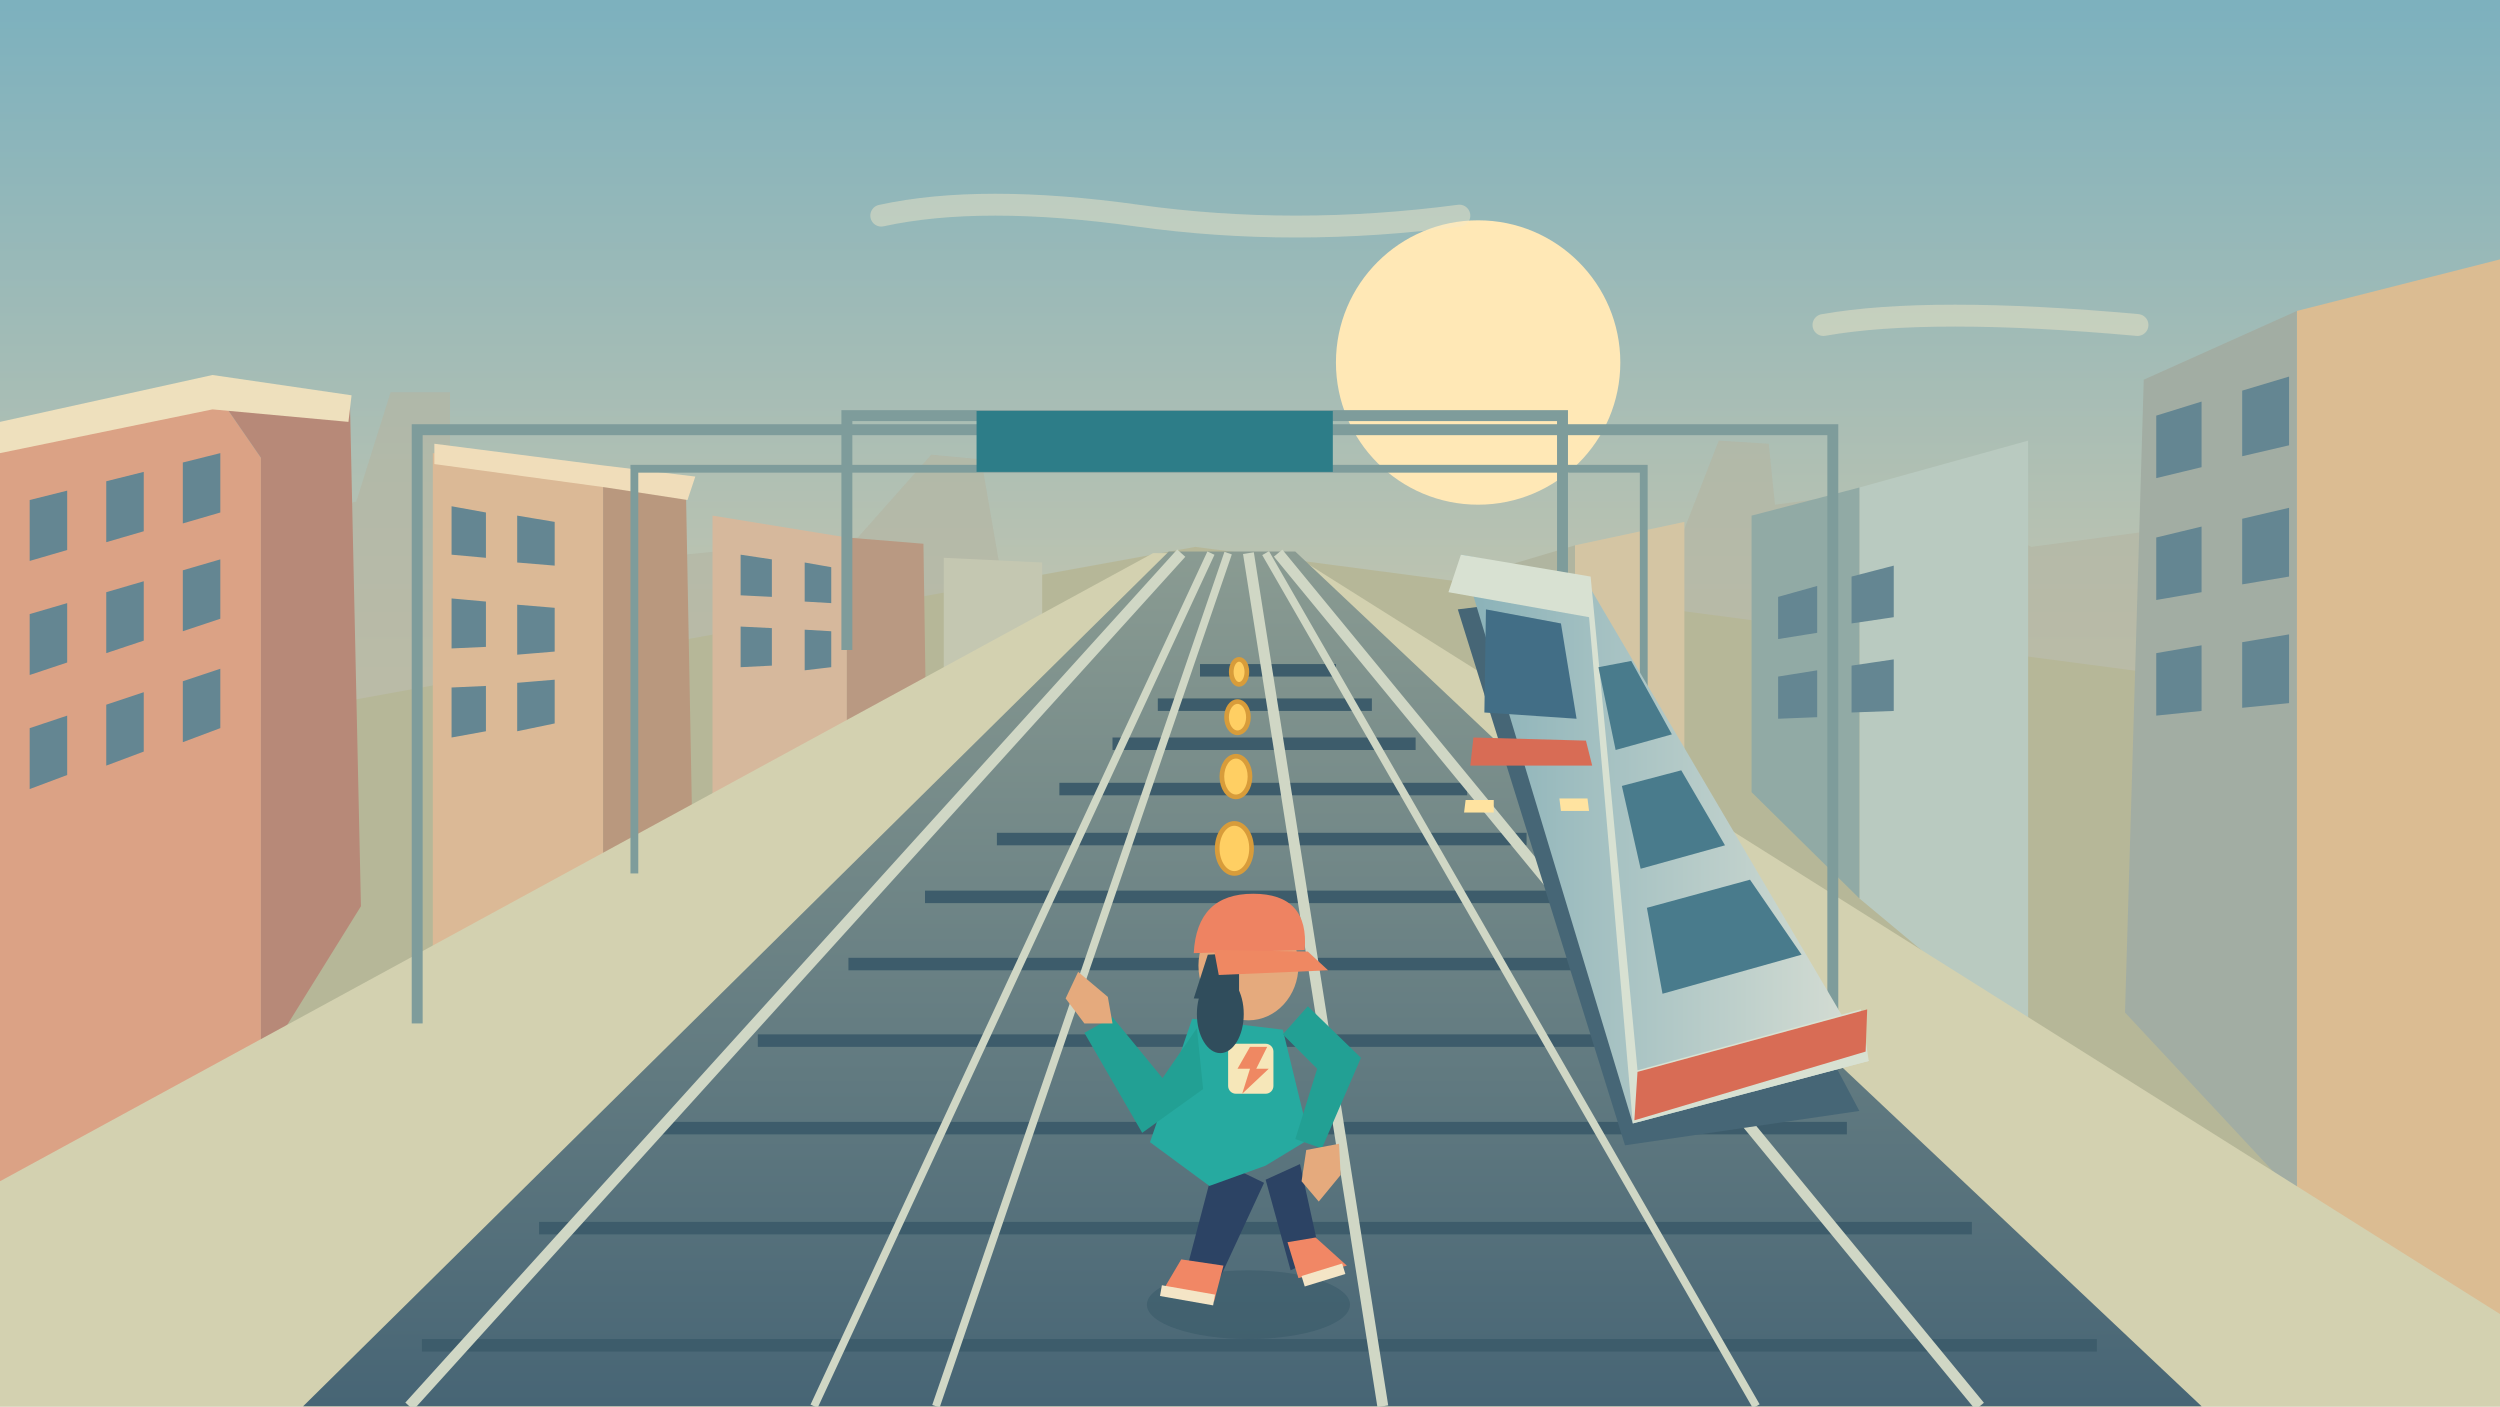
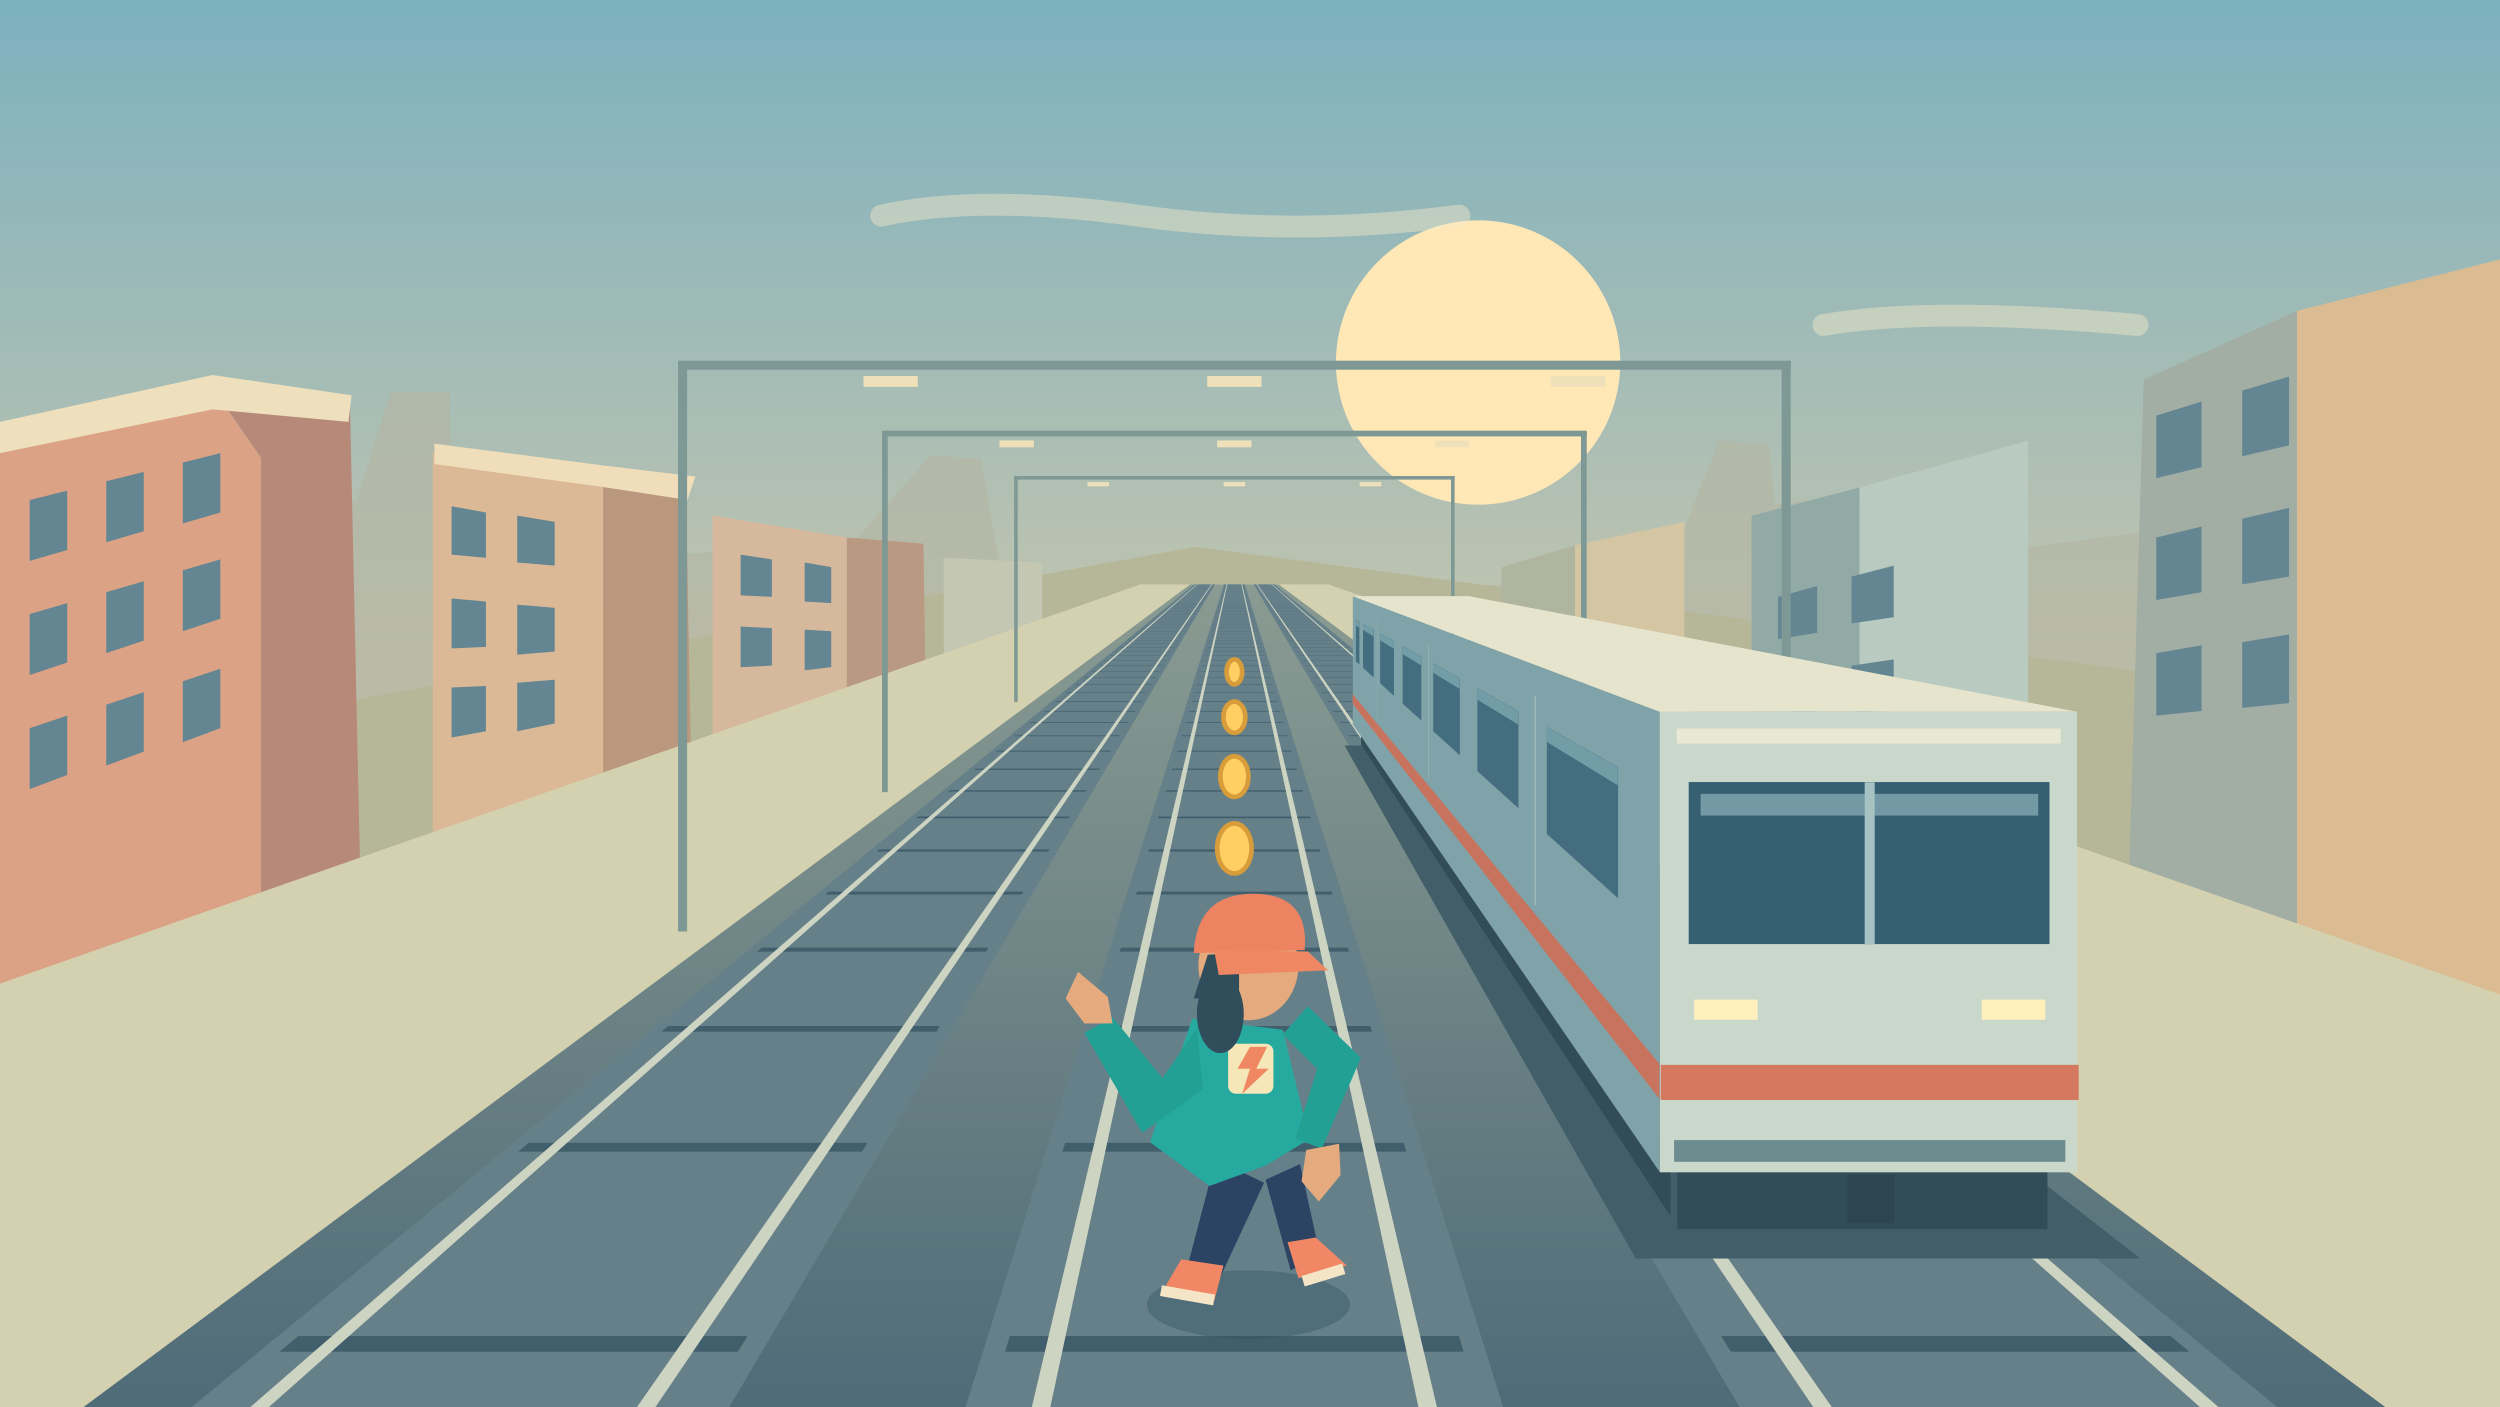
<svg xmlns="http://www.w3.org/2000/svg" width="1600" height="900" viewBox="0 0 1600 900">
  <defs>
    <linearGradient id="sky" x2="0" y2="1">
      <stop stop-color="#7db1be" />
      <stop offset=".65" stop-color="#dfcda9" />
      <stop offset="1" stop-color="#f3d39d" />
    </linearGradient>
    <linearGradient id="track" x2="0" y2="1">
      <stop stop-color="#8a9b92" />
      <stop offset="1" stop-color="#476575" />
-     </linearGradient>
-     <linearGradient id="train" x2="1" y2="0">
-       <stop stop-color="#89b1b8" />
-       <stop offset="1" stop-color="#d7ded4" />
    </linearGradient>
  </defs>
  <rect width="1600" height="900" fill="url(#sky)" />
  <circle cx="946" cy="232" r="91" fill="#ffe8b6" />
  <path d="M564 138q64-14 164 0t206 0m233 70q68-12 201 0" fill="none" stroke="#f5e8c7" stroke-width="14" stroke-linecap="round" opacity=".45" />
  <path d="M0 366 228 321 250 251 288 251 288 310 397 301 397 359 549 344 596 291 628 294 643 381 1065 372 1100 282 1132 284 1136 323 1220 312 1300 350 1600 310V900H0Z" fill="#b3b5a3" opacity=".65" />
  <path d="M0 489 765 350 1600 460V900H0Z" fill="#b6b798" />
  <g>
    <path d="M0 277 136 248 167 293 167 683 0 766Z" fill="#dba285" />
    <path d="m136 248 88 11 7 321-64 103V293Z" fill="#b78978" />
    <path d="m0 270 136-30 89 13-2 17-87-8L0 290Z" fill="#eee0bd" />
    <path d="m277 290 109 16v296l-109 80Z" fill="#dbb996" />
    <path d="m386 306 53 8 4 213-57 75Z" fill="#b9987e" />
    <path d="m278 284 109 14 58 7-5 15-52-8-110-15Z" fill="#f0ddba" />
    <path d="m456 330 86 14v205l-86 89Z" fill="#d6b89c" />
    <path d="m542 344 49 4 2 134-51 67Z" fill="#b99982" />
    <path d="m604 357 63 3v99l-63 71Z" fill="#c4c7b1" />
    <path d="M1600 166 1470 199 1470 766 1600 850Z" fill="#dbbc92" />
    <path d="m1470 199-98 44-12 405 110 118Z" fill="#a2ada3" />
    <path d="m1298 282-108 30v263l108 90Z" fill="#b9cac0" />
    <path d="m1190 312-69 18v177l69 68Z" fill="#91aaa5" />
    <path d="m1078 334-70 15v173l70 71Z" fill="#d4c5a3" />
    <path d="m1008 349-47 14v98l47 61Z" fill="#b0b5a0" />
  </g>
  <g fill="#648692">
    <path d="m19 320 24-6v38l-24 7Zm49-12 24-6v38l-24 7Zm49-12 24-6v38l-24 7ZM19 393l24-7v38l-24 8Zm49-14 24-7v38l-24 8Zm49-14 24-7v38l-24 8ZM19 466l24-8v38l-24 9Zm49-15 24-8v38l-24 9Zm49-15 24-8v38l-24 9Zm172-112 22 4v29l-22-2Zm42 6 24 4v28l-24-2Zm-42 53 22 2v29l-22 1Zm42 4 24 2v28l-24 2Zm-42 53 22-1v29l-22 4Zm42-3 24-2v28l-24 5Zm143-82 20 3v24l-20-1Zm41 5 17 3v23l-17-1Zm-41 41 20 1v24l-20 1Zm41 2 17 1v23l-17 2Zm950-162-30 9v42l30-7Zm-56 16-29 9v40l29-7Zm56 68-30 7v42l30-5Zm-56 12-29 7v40l29-5Zm56 69-30 5v42l30-3Zm-56 7-29 5v40l29-3Zm-197-51-27 7v30l27-4Zm-49 13-25 7v27l25-4Zm49 47-27 4v30l27-1Zm-49 7-25 4v27l25-1Z" />
  </g>
-   <path d="M0 756 738 354h88L1600 841V900H0Z" fill="#d3d1b0" />
-   <path d="M194 900 748 353h81l580 547Z" fill="url(#track)" />
-   <g stroke="#3d5c6b" stroke-width="8">
-     <path d="m270 861 1072 0m-997-75h917m-840-64h760m-697-56h641m-583-49h526m-477-43h429m-383-37h339m-299-32h261m-227-29h194m-165-25h137m-110-22h87" />
-   </g>
-   <g stroke="#d0d7c5" fill="none">
-     <path d="M262 900 756 354m129 546-86-546m468 546-449-546" stroke-width="7" />
-     <path d="M521 900 775 354m-176 546 187-546M1124 900 810 354" stroke-width="5" />
-   </g>
-   <g stroke="#7e9c9b" fill="none">
-     <path d="M267 655V275h906v408m-631-267V266h458v214" stroke-width="7" />
-     <path d="M406 559V300h646v233" stroke-width="5" />
-   </g>
-   <path d="m625 263 228 0 0 39-228 0Z" fill="#2d7d88" />
-   <g transform="translate(-22 0)">
-     <path d="M955 390 1036 380 1212 711 1062 733Z" fill="#466676" />
-     <path d="m957 355 79 15 182 309-151 40Z" fill="url(#train)" />
-     <path d="m957 355-8 24 90 16 28 324 151-40-5-33-143 39-30-316Z" fill="#d8e1d2" />
-     <path d="m973 390 48 9 10 61-59-4Z" fill="#426e86" />
-     <path d="m965 472 72 2 4 16-78 0Z" fill="#d86c55" />
-     <path d="m1070 686 147-40-1 27-148 44Z" fill="#d86c55" />
-     <path d="M1045 427 1066 423 1092 470 1056 480Z M1060 503 1098 493 1126 541 1072 556Z M1076 581 1142 563 1175 611 1086 636Z" fill="#497b8c" />
-     <path d="m960 512 18 0 0 8-19 0Zm60-1 18 0 1 8-18 0Z" fill="#ffe3a0" />
+   <g id="tracks">
+     <polygon points="-970.00,969.00 2550.00,969.00 850.00,374.00 730.00,374.00" fill="#d3d1b0" />
+     <polygon points="-38.67,969.00 1618.67,969.00 818.25,374.00 761.75,374.00" fill="url(#track)" />
+     <polygon points="39.07,969.00 426.27,969.00 777.60,374.00 764.40,374.00" fill="#66808a" />
+     <polygon points="178.89,865.11 472.22,865.11 478.45,855.07 190.87,855.07" fill="#405e6b" />
+     <polygon points="331.67,737.08 551.67,737.08 555.19,731.41 338.44,731.41" fill="#405e6b" />
+     <polygon points="423.33,660.27 599.33,660.27 601.59,656.62 427.68,656.62" fill="#405e6b" />
+     <polygon points="484.44,609.06 631.11,609.06 632.68,606.52 487.47,606.52" fill="#405e6b" />
+     <polygon points="528.10,572.48 653.81,572.48 654.97,570.61 530.32,570.61" fill="#405e6b" />
+     <polygon points="560.83,545.04 670.83,545.04 671.72,543.61 562.54,543.61" fill="#405e6b" />
+     <polygon points="586.30,523.70 684.07,523.70 684.78,522.57 587.65,522.57" fill="#405e6b" />
+     <polygon points="606.67,506.63 694.67,506.63 695.24,505.72 607.76,505.72" fill="#405e6b" />
+     <polygon points="623.33,492.67 703.33,492.67 703.80,491.91 624.24,491.91" fill="#405e6b" />
+     <polygon points="637.22,481.03 710.56,481.03 710.95,480.39 637.98,480.39" fill="#405e6b" />
+     <polygon points="648.97,471.18 716.67,471.18 717.00,470.64 649.62,470.64" fill="#405e6b" />
+     <polygon points="659.05,462.74 721.90,462.74 722.20,462.27 659.61,462.27" fill="#405e6b" />
+     <polygon points="667.78,455.42 726.44,455.42 726.70,455.01 668.26,455.01" fill="#405e6b" />
+     <polygon points="675.42,449.02 730.42,449.02 730.64,448.66 675.84,448.66" fill="#405e6b" />
+     <polygon points="682.16,443.37 733.92,443.37 734.12,443.05 682.54,443.05" fill="#405e6b" />
+     <polygon points="688.15,438.35 737.04,438.35 737.21,438.07 688.49,438.07" fill="#405e6b" />
+     <polygon points="693.51,433.86 739.82,433.86 739.98,433.61 693.81,433.61" fill="#405e6b" />
+     <polygon points="698.33,429.82 742.33,429.82 742.48,429.59 698.61,429.59" fill="#405e6b" />
+     <polygon points="702.70,426.16 744.60,426.16 744.73,425.95 702.95,425.95" fill="#405e6b" />
+     <polygon points="706.67,422.83 746.67,422.83 746.78,422.64 706.89,422.64" fill="#405e6b" />
+     <polygon points="710.29,419.80 748.55,419.80 748.66,419.62 710.50,419.62" fill="#405e6b" />
+     <polygon points="713.61,417.01 750.28,417.01 750.38,416.85 713.80,416.85" fill="#405e6b" />
+     <polygon points="716.67,414.45 751.87,414.45 751.96,414.31 716.84,414.31" fill="#405e6b" />
+     <polygon points="719.49,412.09 753.33,412.09 753.42,411.95 719.65,411.95" fill="#405e6b" />
+     <polygon points="722.10,409.90 754.69,409.90 754.77,409.78 722.25,409.78" fill="#405e6b" />
+     <polygon points="724.52,407.87 755.95,407.87 756.03,407.75 724.66,407.75" fill="#405e6b" />
+     <polygon points="726.78,405.98 757.13,405.98 757.19,405.87 726.91,405.87" fill="#405e6b" />
+     <polygon points="728.89,404.21 758.22,404.21 758.29,404.11 729.01,404.11" fill="#405e6b" />
+     <polygon points="730.86,402.56 759.25,402.56 759.31,402.46 730.97,402.46" fill="#405e6b" />
+     <polygon points="732.71,401.01 760.21,401.01 760.26,400.92 732.82,400.92" fill="#405e6b" />
+     <polygon points="734.44,399.56 761.11,399.56 761.16,399.47 734.55,399.47" fill="#405e6b" />
+     <polygon points="736.08,398.19 761.96,398.19 762.01,398.11 736.17,398.11" fill="#405e6b" />
+     <polygon points="737.62,396.90 762.76,396.90 762.81,396.82 737.71,396.82" fill="#405e6b" />
+     <polygon points="739.07,395.68 763.52,395.68 763.56,395.60 739.16,395.60" fill="#405e6b" />
+     <polygon points="740.45,394.52 764.23,394.52 764.28,394.46 740.53,394.46" fill="#405e6b" />
+     <polygon points="741.75,393.43 764.91,393.43 764.95,393.37 741.83,393.37" fill="#405e6b" />
+     <polygon points="742.99,392.39 765.56,392.39 765.59,392.33 743.06,392.33" fill="#405e6b" />
+     <polygon points="744.17,391.41 766.17,391.41 766.20,391.35 744.24,391.35" fill="#405e6b" />
+     <polygon points="745.28,390.47 766.75,390.47 766.78,390.42 745.35,390.42" fill="#405e6b" />
+     <polygon points="746.35,389.58 767.30,389.58 767.33,389.53 746.41,389.53" fill="#405e6b" />
+     <polygon points="747.36,388.73 767.83,388.73 767.86,388.68 747.42,388.68" fill="#405e6b" />
+     <polygon points="748.33,387.92 768.33,387.92 768.36,387.87 748.39,387.87" fill="#405e6b" />
+     <polygon points="749.26,387.14 768.81,387.14 768.84,387.10 749.31,387.10" fill="#405e6b" />
+     <polygon points="750.14,386.40 769.28,386.40 769.30,386.36 750.20,386.36" fill="#405e6b" />
+     <polygon points="88.20,963.13 101.40,963.13 766.52,373.80 766.08,373.80" fill="#cdd4c2" />
+     <polygon points="363.93,963.13 377.13,963.13 775.92,373.80 775.48,373.80" fill="#cdd4c2" />
+     <polygon points="596.40,969.00 983.60,969.00 796.60,374.00 783.40,374.00" fill="#66808a" />
+     <polygon points="643.33,865.11 936.67,865.11 933.79,855.07 646.21,855.07" fill="#405e6b" />
+     <polygon points="680.00,737.08 900.00,737.08 898.37,731.41 681.63,731.41" fill="#405e6b" />
+     <polygon points="702.00,660.27 878.00,660.27 876.96,656.62 703.04,656.62" fill="#405e6b" />
+     <polygon points="716.67,609.06 863.33,609.06 862.61,606.52 717.39,606.52" fill="#405e6b" />
+     <polygon points="727.14,572.48 852.86,572.48 852.32,570.61 727.68,570.61" fill="#405e6b" />
+     <polygon points="735.00,545.04 845.00,545.04 844.59,543.61 735.41,543.61" fill="#405e6b" />
+     <polygon points="741.11,523.70 838.89,523.70 838.57,522.57 741.43,522.57" fill="#405e6b" />
+     <polygon points="746.00,506.63 834.00,506.63 833.74,505.72 746.26,505.72" fill="#405e6b" />
+     <polygon points="750.00,492.67 830.00,492.67 829.78,491.91 750.22,491.91" fill="#405e6b" />
+     <polygon points="753.33,481.03 826.67,481.03 826.48,480.39 753.52,480.39" fill="#405e6b" />
+     <polygon points="756.15,471.18 823.85,471.18 823.69,470.64 756.31,470.64" fill="#405e6b" />
+     <polygon points="758.57,462.74 821.43,462.74 821.29,462.27 758.71,462.27" fill="#405e6b" />
+     <polygon points="760.67,455.42 819.33,455.42 819.22,455.01 760.78,455.01" fill="#405e6b" />
+     <polygon points="762.50,449.02 817.50,449.02 817.40,448.66 762.60,448.66" fill="#405e6b" />
+     <polygon points="764.12,443.37 815.88,443.37 815.79,443.05 764.21,443.05" fill="#405e6b" />
+     <polygon points="765.56,438.35 814.44,438.35 814.36,438.07 765.64,438.07" fill="#405e6b" />
+     <polygon points="766.84,433.86 813.16,433.86 813.08,433.61 766.92,433.61" fill="#405e6b" />
+     <polygon points="768.00,429.82 812.00,429.82 811.93,429.59 768.07,429.59" fill="#405e6b" />
+     <polygon points="769.05,426.16 810.95,426.16 810.89,425.95 769.11,425.95" fill="#405e6b" />
+     <polygon points="770.00,422.83 810.00,422.83 809.95,422.64 770.05,422.64" fill="#405e6b" />
+     <polygon points="770.87,419.80 809.13,419.80 809.08,419.62 770.92,419.62" fill="#405e6b" />
+     <polygon points="771.67,417.01 808.33,417.01 808.29,416.85 771.71,416.85" fill="#405e6b" />
+     <polygon points="772.40,414.45 807.60,414.45 807.56,414.31 772.44,414.31" fill="#405e6b" />
+     <polygon points="773.08,412.09 806.92,412.09 806.88,411.95 773.12,411.95" fill="#405e6b" />
+     <polygon points="773.70,409.90 806.30,409.90 806.26,409.78 773.74,409.78" fill="#405e6b" />
+     <polygon points="774.29,407.87 805.71,407.87 805.68,407.75 774.32,407.75" fill="#405e6b" />
+     <polygon points="774.83,405.98 805.17,405.98 805.14,405.87 774.86,405.87" fill="#405e6b" />
+     <polygon points="775.33,404.21 804.67,404.21 804.64,404.11 775.36,404.11" fill="#405e6b" />
+     <polygon points="775.81,402.56 804.19,402.56 804.17,402.46 775.83,402.46" fill="#405e6b" />
+     <polygon points="776.25,401.01 803.75,401.01 803.72,400.92 776.28,400.92" fill="#405e6b" />
+     <polygon points="776.67,399.56 803.33,399.56 803.31,399.47 776.69,399.47" fill="#405e6b" />
+     <polygon points="777.06,398.19 802.94,398.19 802.92,398.11 777.08,398.11" fill="#405e6b" />
+     <polygon points="777.43,396.90 802.57,396.90 802.55,396.82 777.45,396.82" fill="#405e6b" />
+     <polygon points="777.78,395.68 802.22,395.68 802.20,395.60 777.80,395.60" fill="#405e6b" />
+     <polygon points="778.11,394.52 801.89,394.52 801.87,394.46 778.13,394.46" fill="#405e6b" />
+     <polygon points="778.42,393.43 801.58,393.43 801.56,393.37 778.44,393.37" fill="#405e6b" />
+     <polygon points="778.72,392.39 801.28,392.39 801.26,392.33 778.74,392.33" fill="#405e6b" />
+     <polygon points="779.00,391.41 801.00,391.41 800.98,391.35 779.02,391.35" fill="#405e6b" />
+     <polygon points="779.27,390.47 800.73,390.47 800.72,390.42 779.28,390.42" fill="#405e6b" />
+     <polygon points="779.52,389.58 800.48,389.58 800.46,389.53 779.54,389.53" fill="#405e6b" />
+     <polygon points="779.77,388.73 800.23,388.73 800.22,388.68 779.78,388.68" fill="#405e6b" />
+     <polygon points="780.00,387.92 800.00,387.92 799.99,387.87 780.01,387.87" fill="#405e6b" />
+     <polygon points="780.22,387.14 799.78,387.14 799.76,387.10 780.24,387.10" fill="#405e6b" />
+     <polygon points="780.43,386.40 799.57,386.40 799.55,386.36 780.45,386.36" fill="#405e6b" />
+     <polygon points="645.53,963.13 658.73,963.13 785.52,373.80 785.08,373.80" fill="#cdd4c2" />
+     <polygon points="921.27,963.13 934.47,963.13 794.92,373.80 794.48,373.80" fill="#cdd4c2" />
+     <polygon points="1153.73,969.00 1540.93,969.00 815.60,374.00 802.40,374.00" fill="#66808a" />
+     <polygon points="1107.78,865.11 1401.11,865.11 1389.13,855.07 1101.55,855.07" fill="#405e6b" />
+     <polygon points="1028.33,737.08 1248.33,737.08 1241.56,731.41 1024.81,731.41" fill="#405e6b" />
+     <polygon points="980.67,660.27 1156.67,660.27 1152.32,656.62 978.41,656.62" fill="#405e6b" />
+     <polygon points="948.89,609.06 1095.56,609.06 1092.53,606.52 947.32,606.52" fill="#405e6b" />
+     <polygon points="926.19,572.48 1051.90,572.48 1049.68,570.61 925.03,570.61" fill="#405e6b" />
+     <polygon points="909.17,545.04 1019.17,545.04 1017.46,543.61 908.28,543.61" fill="#405e6b" />
+     <polygon points="895.93,523.70 993.70,523.70 992.35,522.57 895.22,522.57" fill="#405e6b" />
+     <polygon points="885.33,506.63 973.33,506.63 972.24,505.72 884.76,505.72" fill="#405e6b" />
+     <polygon points="876.67,492.67 956.67,492.67 955.76,491.91 876.20,491.91" fill="#405e6b" />
+     <polygon points="869.44,481.03 942.78,481.03 942.02,480.39 869.05,480.39" fill="#405e6b" />
+     <polygon points="863.33,471.18 931.03,471.18 930.38,470.64 863.00,470.64" fill="#405e6b" />
+     <polygon points="858.10,462.74 920.95,462.74 920.39,462.27 857.80,462.27" fill="#405e6b" />
+     <polygon points="853.56,455.42 912.22,455.42 911.74,455.01 853.30,455.01" fill="#405e6b" />
+     <polygon points="849.58,449.02 904.58,449.02 904.16,448.66 849.36,448.66" fill="#405e6b" />
+     <polygon points="846.08,443.37 897.84,443.37 897.46,443.05 845.88,443.05" fill="#405e6b" />
+     <polygon points="842.96,438.35 891.85,438.35 891.51,438.07 842.79,438.07" fill="#405e6b" />
+     <polygon points="840.18,433.86 886.49,433.86 886.19,433.61 840.02,433.61" fill="#405e6b" />
+     <polygon points="837.67,429.82 881.67,429.82 881.39,429.59 837.52,429.59" fill="#405e6b" />
+     <polygon points="835.40,426.16 877.30,426.16 877.05,425.95 835.27,425.95" fill="#405e6b" />
+     <polygon points="833.33,422.83 873.33,422.83 873.11,422.64 833.22,422.64" fill="#405e6b" />
+     <polygon points="831.45,419.80 869.71,419.80 869.50,419.62 831.34,419.62" fill="#405e6b" />
+     <polygon points="829.72,417.01 866.39,417.01 866.20,416.85 829.62,416.85" fill="#405e6b" />
+     <polygon points="828.13,414.45 863.33,414.45 863.16,414.31 828.04,414.31" fill="#405e6b" />
+     <polygon points="826.67,412.09 860.51,412.09 860.35,411.95 826.58,411.95" fill="#405e6b" />
+     <polygon points="825.31,409.90 857.90,409.90 857.75,409.78 825.23,409.78" fill="#405e6b" />
+     <polygon points="824.05,407.87 855.48,407.87 855.34,407.75 823.97,407.75" fill="#405e6b" />
+     <polygon points="822.87,405.98 853.22,405.98 853.09,405.87 822.81,405.87" fill="#405e6b" />
+     <polygon points="821.78,404.21 851.11,404.21 850.99,404.11 821.71,404.11" fill="#405e6b" />
+     <polygon points="820.75,402.56 849.14,402.56 849.03,402.46 820.69,402.46" fill="#405e6b" />
+     <polygon points="819.79,401.01 847.29,401.01 847.18,400.92 819.74,400.92" fill="#405e6b" />
+     <polygon points="818.89,399.56 845.56,399.56 845.45,399.47 818.84,399.47" fill="#405e6b" />
+     <polygon points="818.04,398.19 843.92,398.19 843.83,398.11 817.99,398.11" fill="#405e6b" />
+     <polygon points="817.24,396.90 842.38,396.90 842.29,396.82 817.19,396.82" fill="#405e6b" />
+     <polygon points="816.48,395.68 840.93,395.68 840.84,395.60 816.44,395.60" fill="#405e6b" />
+     <polygon points="815.77,394.52 839.55,394.52 839.47,394.46 815.72,394.46" fill="#405e6b" />
+     <polygon points="815.09,393.43 838.25,393.43 838.17,393.37 815.05,393.37" fill="#405e6b" />
+     <polygon points="814.44,392.39 837.01,392.39 836.94,392.33 814.41,392.33" fill="#405e6b" />
+     <polygon points="813.83,391.41 835.83,391.41 835.76,391.35 813.80,391.35" fill="#405e6b" />
+     <polygon points="813.25,390.47 834.72,390.47 834.65,390.42 813.22,390.42" fill="#405e6b" />
+     <polygon points="812.70,389.58 833.65,389.58 833.59,389.53 812.67,389.53" fill="#405e6b" />
+     <polygon points="812.17,388.73 832.64,388.73 832.58,388.68 812.14,388.68" fill="#405e6b" />
+     <polygon points="811.67,387.92 831.67,387.92 831.61,387.87 811.64,387.87" fill="#405e6b" />
+     <polygon points="811.19,387.14 830.74,387.14 830.69,387.10 811.16,387.10" fill="#405e6b" />
+     <polygon points="810.72,386.40 829.86,386.40 829.80,386.36 810.70,386.36" fill="#405e6b" />
+     <polygon points="1202.87,963.13 1216.07,963.13 804.52,373.80 804.08,373.80" fill="#cdd4c2" />
+     <polygon points="1478.60,963.13 1491.80,963.13 813.92,373.80 813.48,373.80" fill="#cdd4c2" />
+   </g>
+   <g id="gantries">
+     <polygon points="649.06,449.25 651.35,449.25 651.35,304.88 649.06,304.88" fill="#7e9995" />
+     <polygon points="928.65,449.25 930.94,449.25 930.94,304.88 928.65,304.88" fill="#7e9995" />
+     <polygon points="649.06,306.94 930.94,306.94 930.94,304.65 649.06,304.65" fill="#7e9995" />
+     <polygon points="696.04,311.29 709.79,311.29 709.79,308.54 696.04,308.54" fill="#eee0b8" />
+     <polygon points="783.12,311.29 796.88,311.29 796.88,308.54 783.12,308.54" fill="#eee0b8" />
+     <polygon points="870.21,311.29 883.96,311.29 883.96,308.54 870.21,308.54" fill="#eee0b8" />
+     <polygon points="564.50,507.00 568.17,507.00 568.17,276.00 564.50,276.00" fill="#7e9995" />
+     <polygon points="1011.83,507.00 1015.50,507.00 1015.50,276.00 1011.83,276.00" fill="#7e9995" />
+     <polygon points="564.50,279.30 1015.50,279.30 1015.50,275.63 564.50,275.63" fill="#7e9995" />
+     <polygon points="639.67,286.27 661.67,286.27 661.67,281.87 639.67,281.87" fill="#eee0b8" />
+     <polygon points="779.00,286.27 801.00,286.27 801.00,281.87 779.00,281.87" fill="#eee0b8" />
+     <polygon points="918.33,286.27 940.33,286.27 940.33,281.87 918.33,281.87" fill="#eee0b8" />
+     <polygon points="433.95,596.16 439.74,596.16 439.74,231.42 433.95,231.42" fill="#7e9995" />
+     <polygon points="1140.26,596.16 1146.05,596.16 1146.05,231.42 1140.26,231.42" fill="#7e9995" />
+     <polygon points="433.95,236.63 1146.05,236.63 1146.05,230.84 433.95,230.84" fill="#7e9995" />
+     <polygon points="552.63,247.63 587.37,247.63 587.37,240.68 552.63,240.68" fill="#eee0b8" />
+     <polygon points="772.63,247.63 807.37,247.63 807.37,240.68 772.63,240.68" fill="#eee0b8" />
+     <polygon points="992.63,247.63 1027.37,247.63 1027.37,240.68 992.63,240.68" fill="#eee0b8" />
+   </g>
+   <g id="train">
+     <polygon points="1046.85,805.46 1369.80,805.46 949.05,477.12 860.46,477.12" fill="#425f69" />
+     <polygon points="1069.15,778.47 871.07,476.56 871.07,464.51 1069.15,736.96" fill="#334d58" />
+     <polygon points="1073.46,786.65 1310.38,786.65 1310.38,744.35 1073.46,744.35" fill="#334d58" />
+     <polygon points="1062.33,750.28 865.81,463.59 865.81,381.54 1062.33,455.52" fill="#80a3a9" />
+     <polygon points="1062.33,455.52 1329.32,455.52 940.14,381.54 865.81,381.54" fill="#e6e4cd" />
+     <polygon points="1062.33,750.28 1329.32,750.28 1329.32,455.52 1062.33,455.52" fill="#cad8cb" />
+     <polygon points="1073.15,475.88 1318.90,475.88 1318.90,466.26 1073.15,466.26" fill="#e9e8d5" />
+     <polygon points="1062.01,703.29 865.72,450.51 865.72,444.27 1062.01,680.86" fill="#c7735e" />
+     <polygon points="1035.57,574.93 989.96,533.71 989.96,465.36 1035.57,490.98" fill="#446d7f" />
+     <polygon points="1035.38,502.56 989.81,474.79 989.81,465.36 1035.38,490.98" fill="#739da6" />
+     <polygon points="971.79,517.29 945.53,493.56 945.53,440.39 971.79,455.14" fill="#446d7f" />
+     <polygon points="971.64,463.71 945.41,447.72 945.41,440.39 971.64,455.14" fill="#739da6" />
+     <polygon points="934.30,483.41 917.25,468.00 917.25,424.50 934.30,434.08" fill="#446d7f" />
+     <polygon points="934.19,440.89 917.15,430.50 917.15,424.50 934.19,434.08" fill="#739da6" />
+     <polygon points="909.64,461.12 897.67,450.31 897.67,413.50 909.64,420.22" fill="#446d7f" />
+     <polygon points="909.54,425.86 897.59,418.58 897.59,413.50 909.54,420.22" fill="#739da6" />
+     <polygon points="892.17,445.34 883.32,437.33 883.32,405.43 892.17,410.41" fill="#446d7f" />
+     <polygon points="892.09,415.23 883.24,409.83 883.24,405.43 892.09,410.41" fill="#739da6" />
+     <polygon points="879.16,433.57 872.34,427.41 872.34,399.26 879.16,403.10" fill="#446d7f" />
+     <polygon points="879.09,407.30 872.27,403.15 872.27,399.26 879.09,403.10" fill="#739da6" />
+     <polygon points="869.99,425.29 867.76,423.28 867.76,396.69 869.99,397.94" fill="#446d7f" />
+     <polygon points="869.92,401.71 867.70,400.36 867.70,396.69 869.92,397.94" fill="#739da6" />
+     <polygon points="982.77,579.83 982.17,579.13 982.17,445.27 982.77,445.55" fill="#b0c6c2" />
+     <polygon points="914.23,499.18 913.98,498.89 913.98,412.53 914.23,412.64" fill="#b0c6c2" />
+     <polygon points="881.64,460.84 881.51,460.68 881.51,396.94 881.64,397.00" fill="#b0c6c2" />
+     <polygon points="1080.77,604.21 1311.67,604.21 1311.67,500.52 1080.77,500.52" fill="#365f71" />
+     <polygon points="1088.40,521.98 1304.44,521.98 1304.44,508.08 1088.40,508.08" fill="#7299a4" />
+     <polygon points="1193.40,604.46 1199.82,604.46 1199.82,500.67 1193.40,500.67" fill="#a7c2c2" />
+     <polygon points="1062.86,703.97 1330.37,703.97 1330.37,681.50 1062.86,681.50" fill="#d47860" />
+     <polygon points="1084.26,652.61 1124.92,652.61 1124.92,639.77 1084.26,639.77" fill="#fff0bc" />
+     <polygon points="1268.31,652.61 1308.97,652.61 1308.97,639.77 1268.31,639.77" fill="#fff0bc" />
+     <polygon points="1071.42,743.56 1321.81,743.56 1321.81,729.65 1071.42,729.65" fill="#6d8c90" />
+     <polygon points="1182.40,782.92 1212.42,782.92 1212.42,751.83 1182.40,751.83" fill="#2c4550" />
  </g>
  <g fill="#ffcf63" stroke="#d89c3a" stroke-width="3">
-     <ellipse cx="789" cy="600" rx="14" ry="21" />
+     <ellipse cx="790" cy="600" rx="14" ry="21" />
    <ellipse cx="790" cy="543" rx="11" ry="16" />
-     <ellipse cx="791" cy="497" rx="9" ry="13" />
-     <ellipse cx="792" cy="459" rx="7" ry="10" />
-     <ellipse cx="793" cy="430" rx="5" ry="8" />
+     <ellipse cx="790" cy="497" rx="9" ry="13" />
+     <ellipse cx="790" cy="459" rx="7" ry="10" />
+     <ellipse cx="790" cy="430" rx="5" ry="8" />
  </g>
  <g transform="translate(799 729)">
    <ellipse cx="0" cy="106" rx="65" ry="22" fill="#2f5262" opacity=".4" />
    <path d="m-21 13-20 76 19 8 32-69Zm32 13 16 58 19-9-13-59Z" fill="#2c4364" />
    <path d="m-43 77 27 4-6 23-34-5Zm68-11 18-3 20 18-31 8Z" fill="#f18765" />
    <path d="m-56 97 34 6m57-12 26-8" stroke="#f4e5c6" stroke-width="7" />
    <path d="m-36-77-27 79 38 28 36-13 28-17-17-70Z" fill="#26aaa0" />
    <path d="m-33-71-22 32-32-39-18 10 37 64 39-28Zm55 4 22 22-14 45 17 6 25-58-34-33Z" fill="#22a094" />
    <path d="m-105-74-12-16 8-17 19 16 3 17Zm142 81-3 20 11 13 14-17-1-20Z" fill="#e5aa7d" />
    <rect x="-13" y="-61" width="29" height="32" rx="5" fill="#f6e7b9" />
    <path d="m1-59 11 0-7 14 8 0-17 16 5-16-8 0Z" fill="#ef8862" />
    <ellipse cx="0" cy="-111" rx="32" ry="35" fill="#e5aa7d" />
    <path d="M-35-119q2-38 38-38t33 36Z" fill="#ee8362" />
    <path d="m-26-118 20-1 0 30-29-1Z" fill="#304d5c" />
    <ellipse cx="-18" cy="-80" rx="15" ry="25" fill="#304d5c" />
    <path d="m-22-121 60 1 13 12-70 3Z" fill="#ef8862" />
  </g>
</svg>
